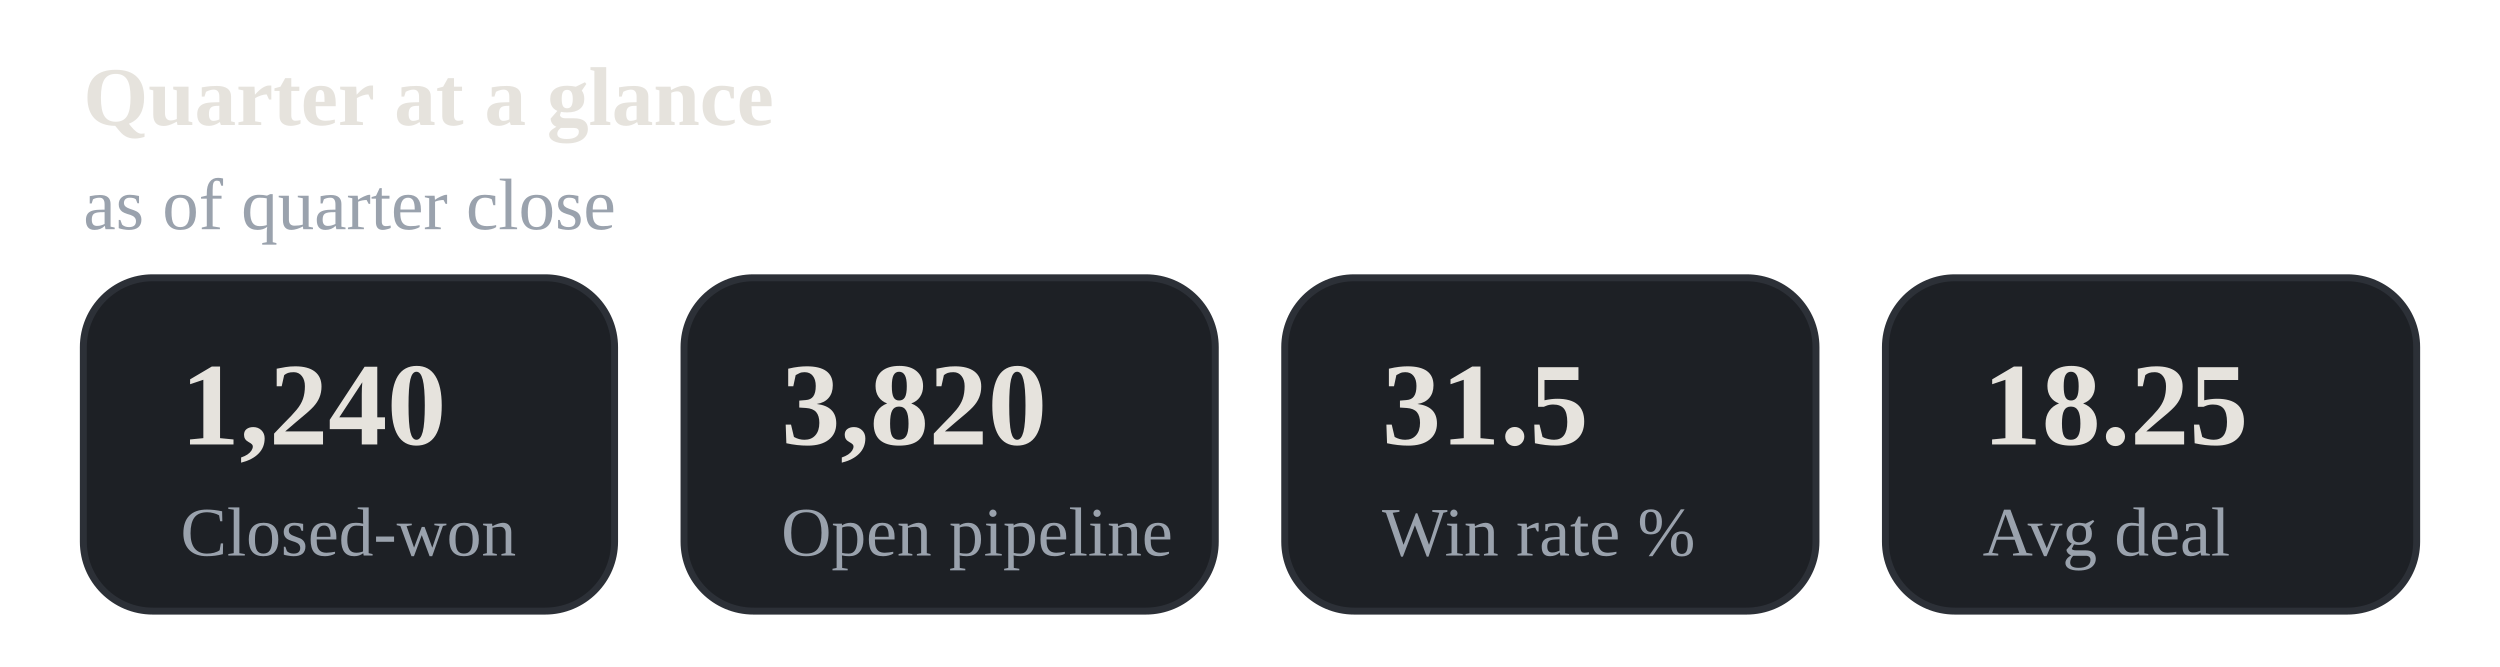
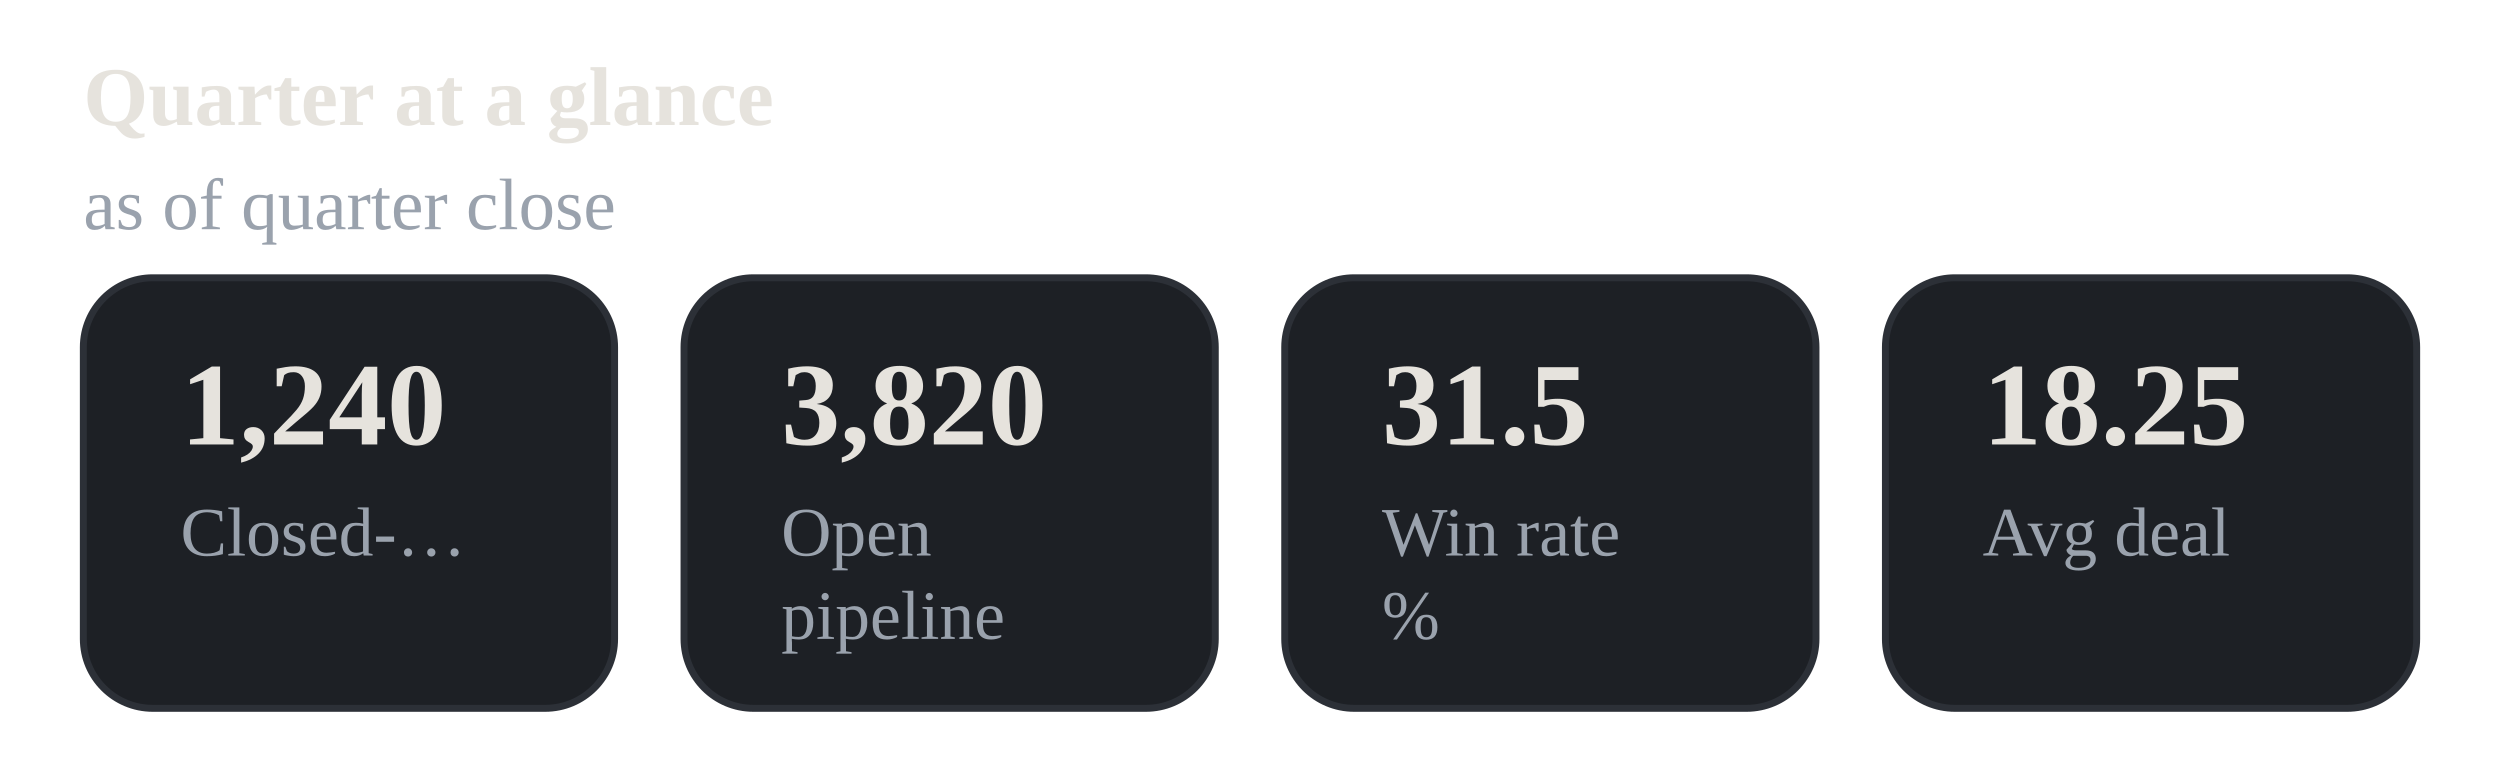
- <svg viewBox="0 0 360 96" role="img" aria-label="Stat strip: Quarter at a glance">
+ <svg viewBox="0 0 360 110" role="img" aria-label="Stat strip: Quarter at a glance">
  <text x="12" y="18" font-size="12" font-weight="600" fill="#e6e3dd">Quarter at a glance</text>
  <text x="12" y="33" font-size="10.5" fill="#9aa2ad">as of quarter close</text>
-   <rect x="12" y="40" width="76.5" height="48" rx="10" fill="#1d2025" stroke="#2c3037" />
+   <rect x="12" y="40" width="76.5" height="62" rx="10" fill="#1d2025" stroke="#2c3037" />
  <text x="26" y="64" font-size="17" font-weight="700" fill="#e6e3dd">1,240</text>
-   <text x="26" y="80" font-size="10" fill="#9aa2ad">Closed-won</text>
-   <rect x="98.5" y="40" width="76.5" height="48" rx="10" fill="#1d2025" stroke="#2c3037" />
+   <text x="26" y="80" font-size="10" fill="#9aa2ad">Closed-…</text>
+   <rect x="98.5" y="40" width="76.5" height="62" rx="10" fill="#1d2025" stroke="#2c3037" />
  <text x="112.5" y="64" font-size="17" font-weight="700" fill="#e6e3dd">3,820</text>
-   <text x="112.5" y="80" font-size="10" fill="#9aa2ad">Open pipeline</text>
-   <rect x="185" y="40" width="76.5" height="48" rx="10" fill="#1d2025" stroke="#2c3037" />
+   <text x="112.5" y="80" font-size="10" fill="#9aa2ad">Open</text>
+   <text x="112.5" y="92" font-size="10" fill="#9aa2ad">pipeline</text>
+   <rect x="185" y="40" width="76.5" height="62" rx="10" fill="#1d2025" stroke="#2c3037" />
  <text x="199" y="64" font-size="17" font-weight="700" fill="#e6e3dd">31.5</text>
-   <text x="199" y="80" font-size="10" fill="#9aa2ad">Win rate %</text>
-   <rect x="271.5" y="40" width="76.5" height="48" rx="10" fill="#1d2025" stroke="#2c3037" />
+   <text x="199" y="80" font-size="10" fill="#9aa2ad">Win rate</text>
+   <text x="199" y="92" font-size="10" fill="#9aa2ad">%</text>
+   <rect x="271.5" y="40" width="76.5" height="62" rx="10" fill="#1d2025" stroke="#2c3037" />
  <text x="285.5" y="64" font-size="17" font-weight="700" fill="#e6e3dd">18.25</text>
  <text x="285.5" y="80" font-size="10" fill="#9aa2ad">Avg deal</text>
</svg>
